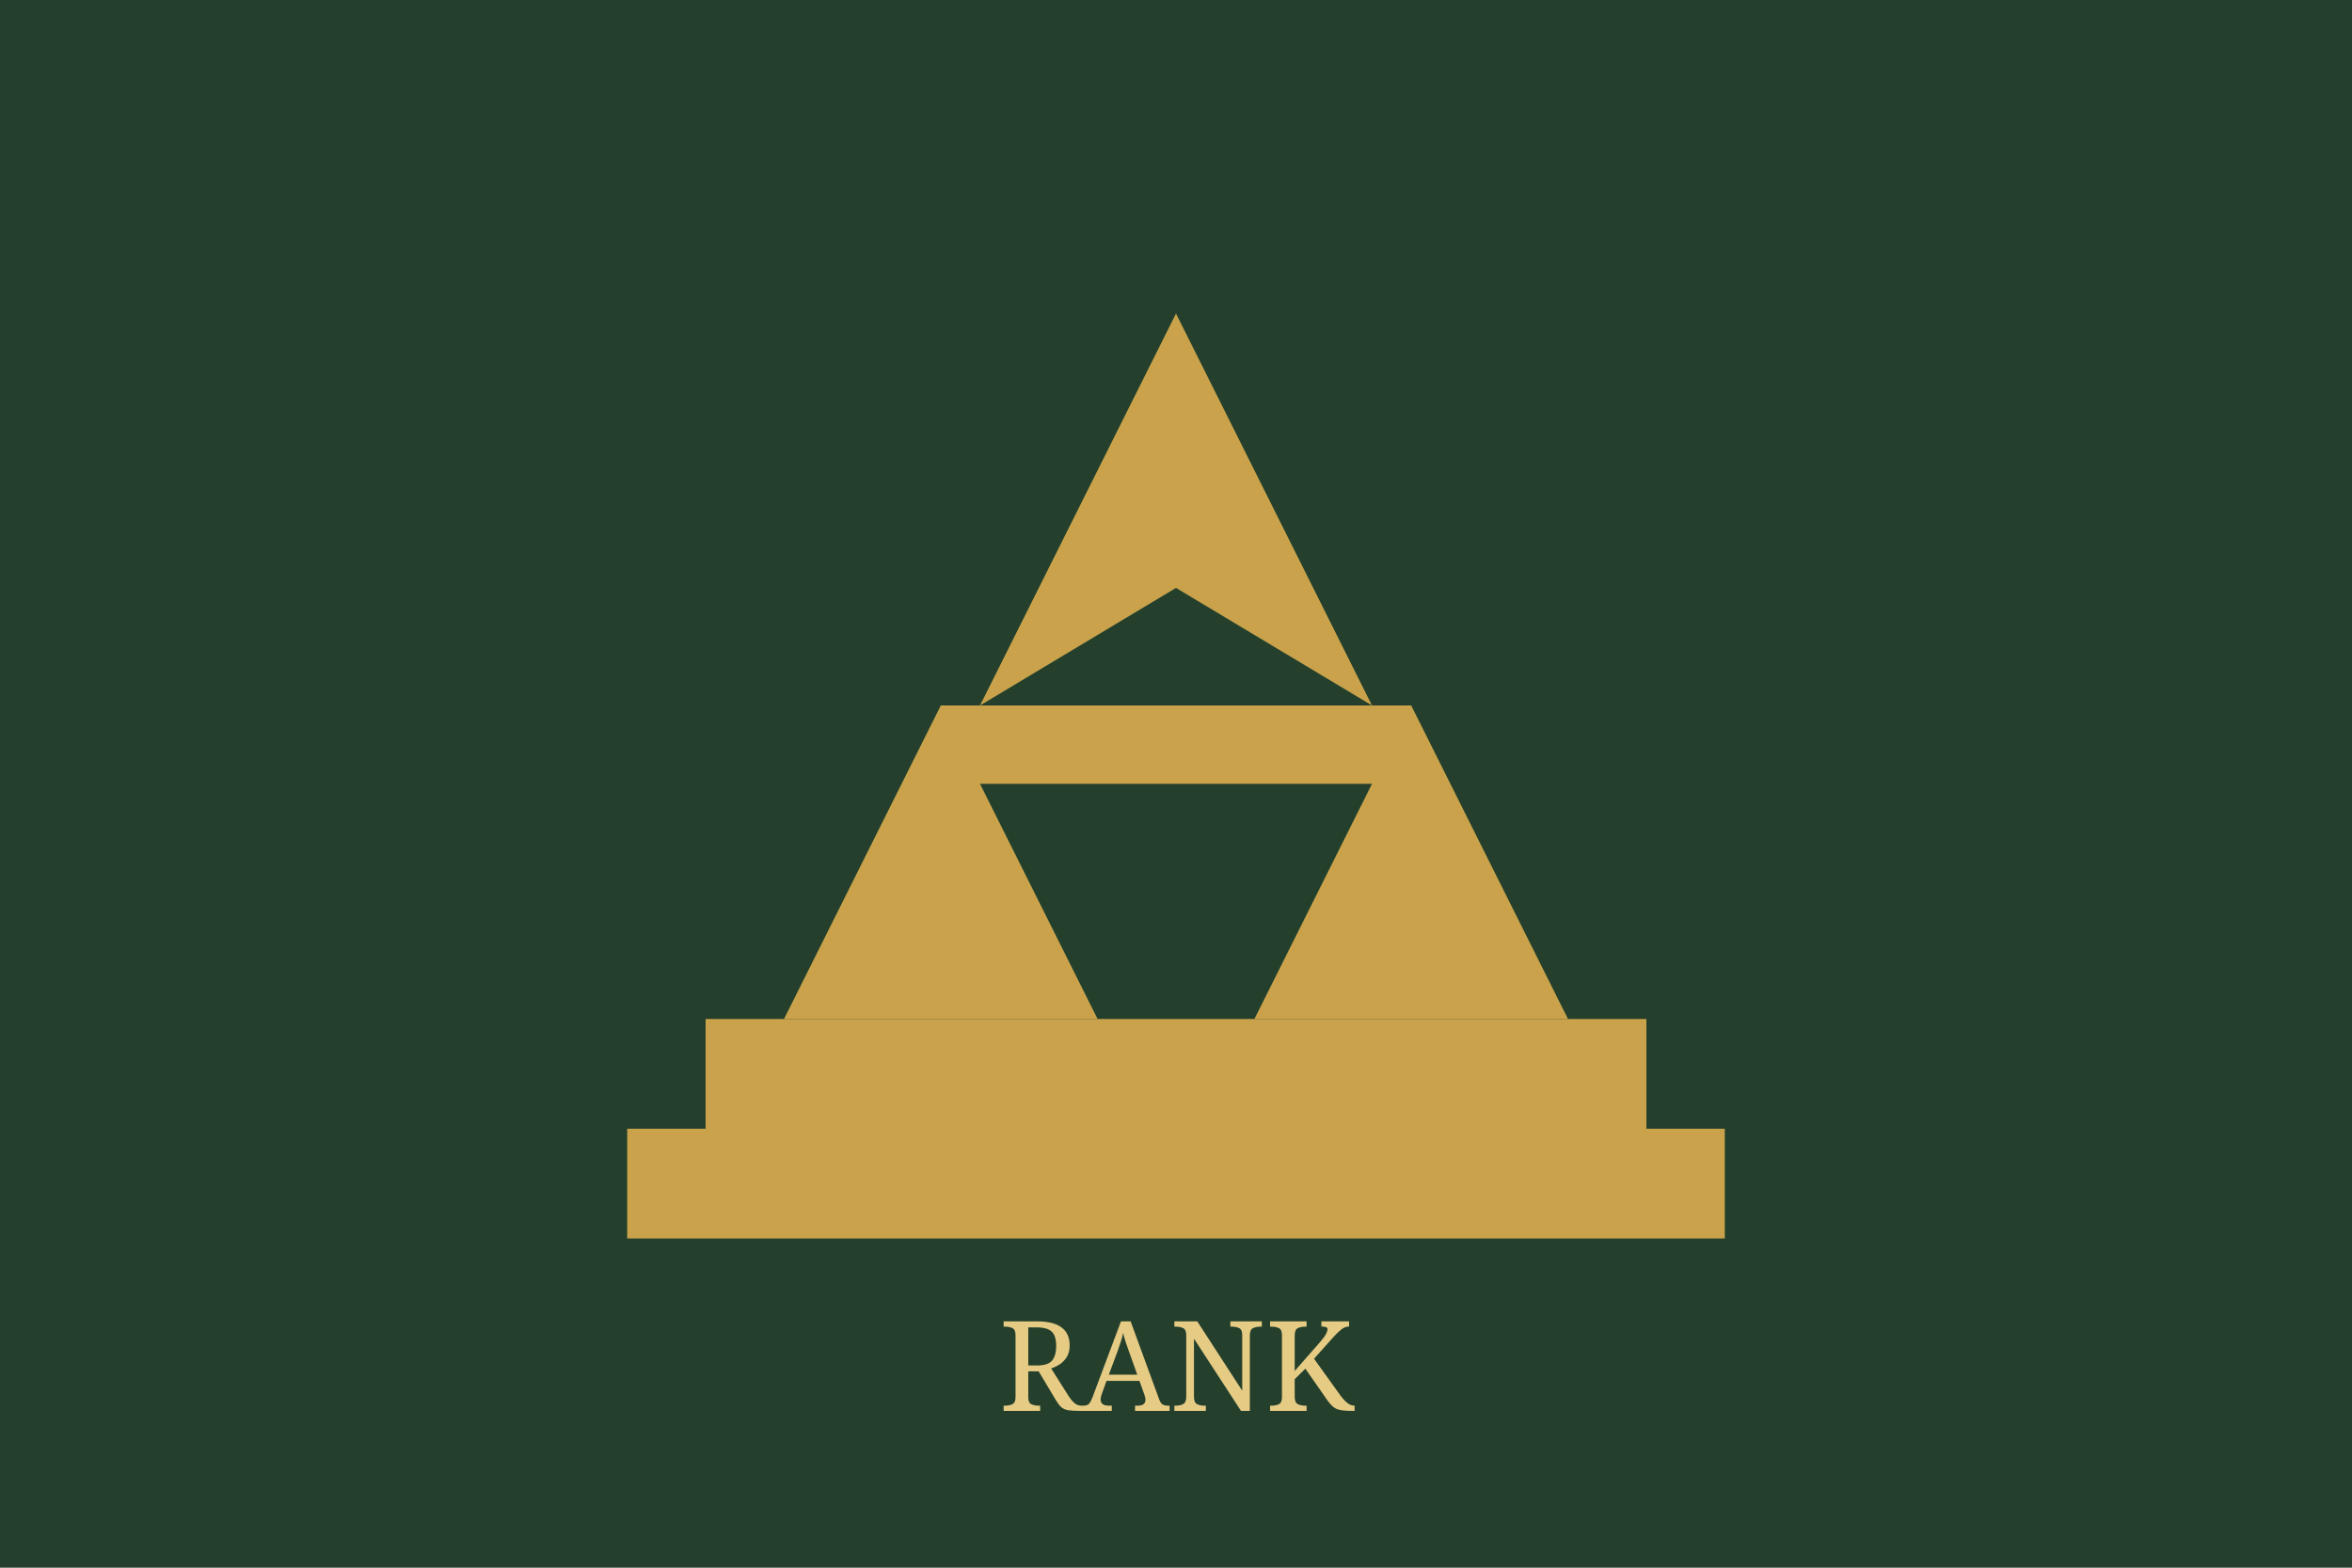
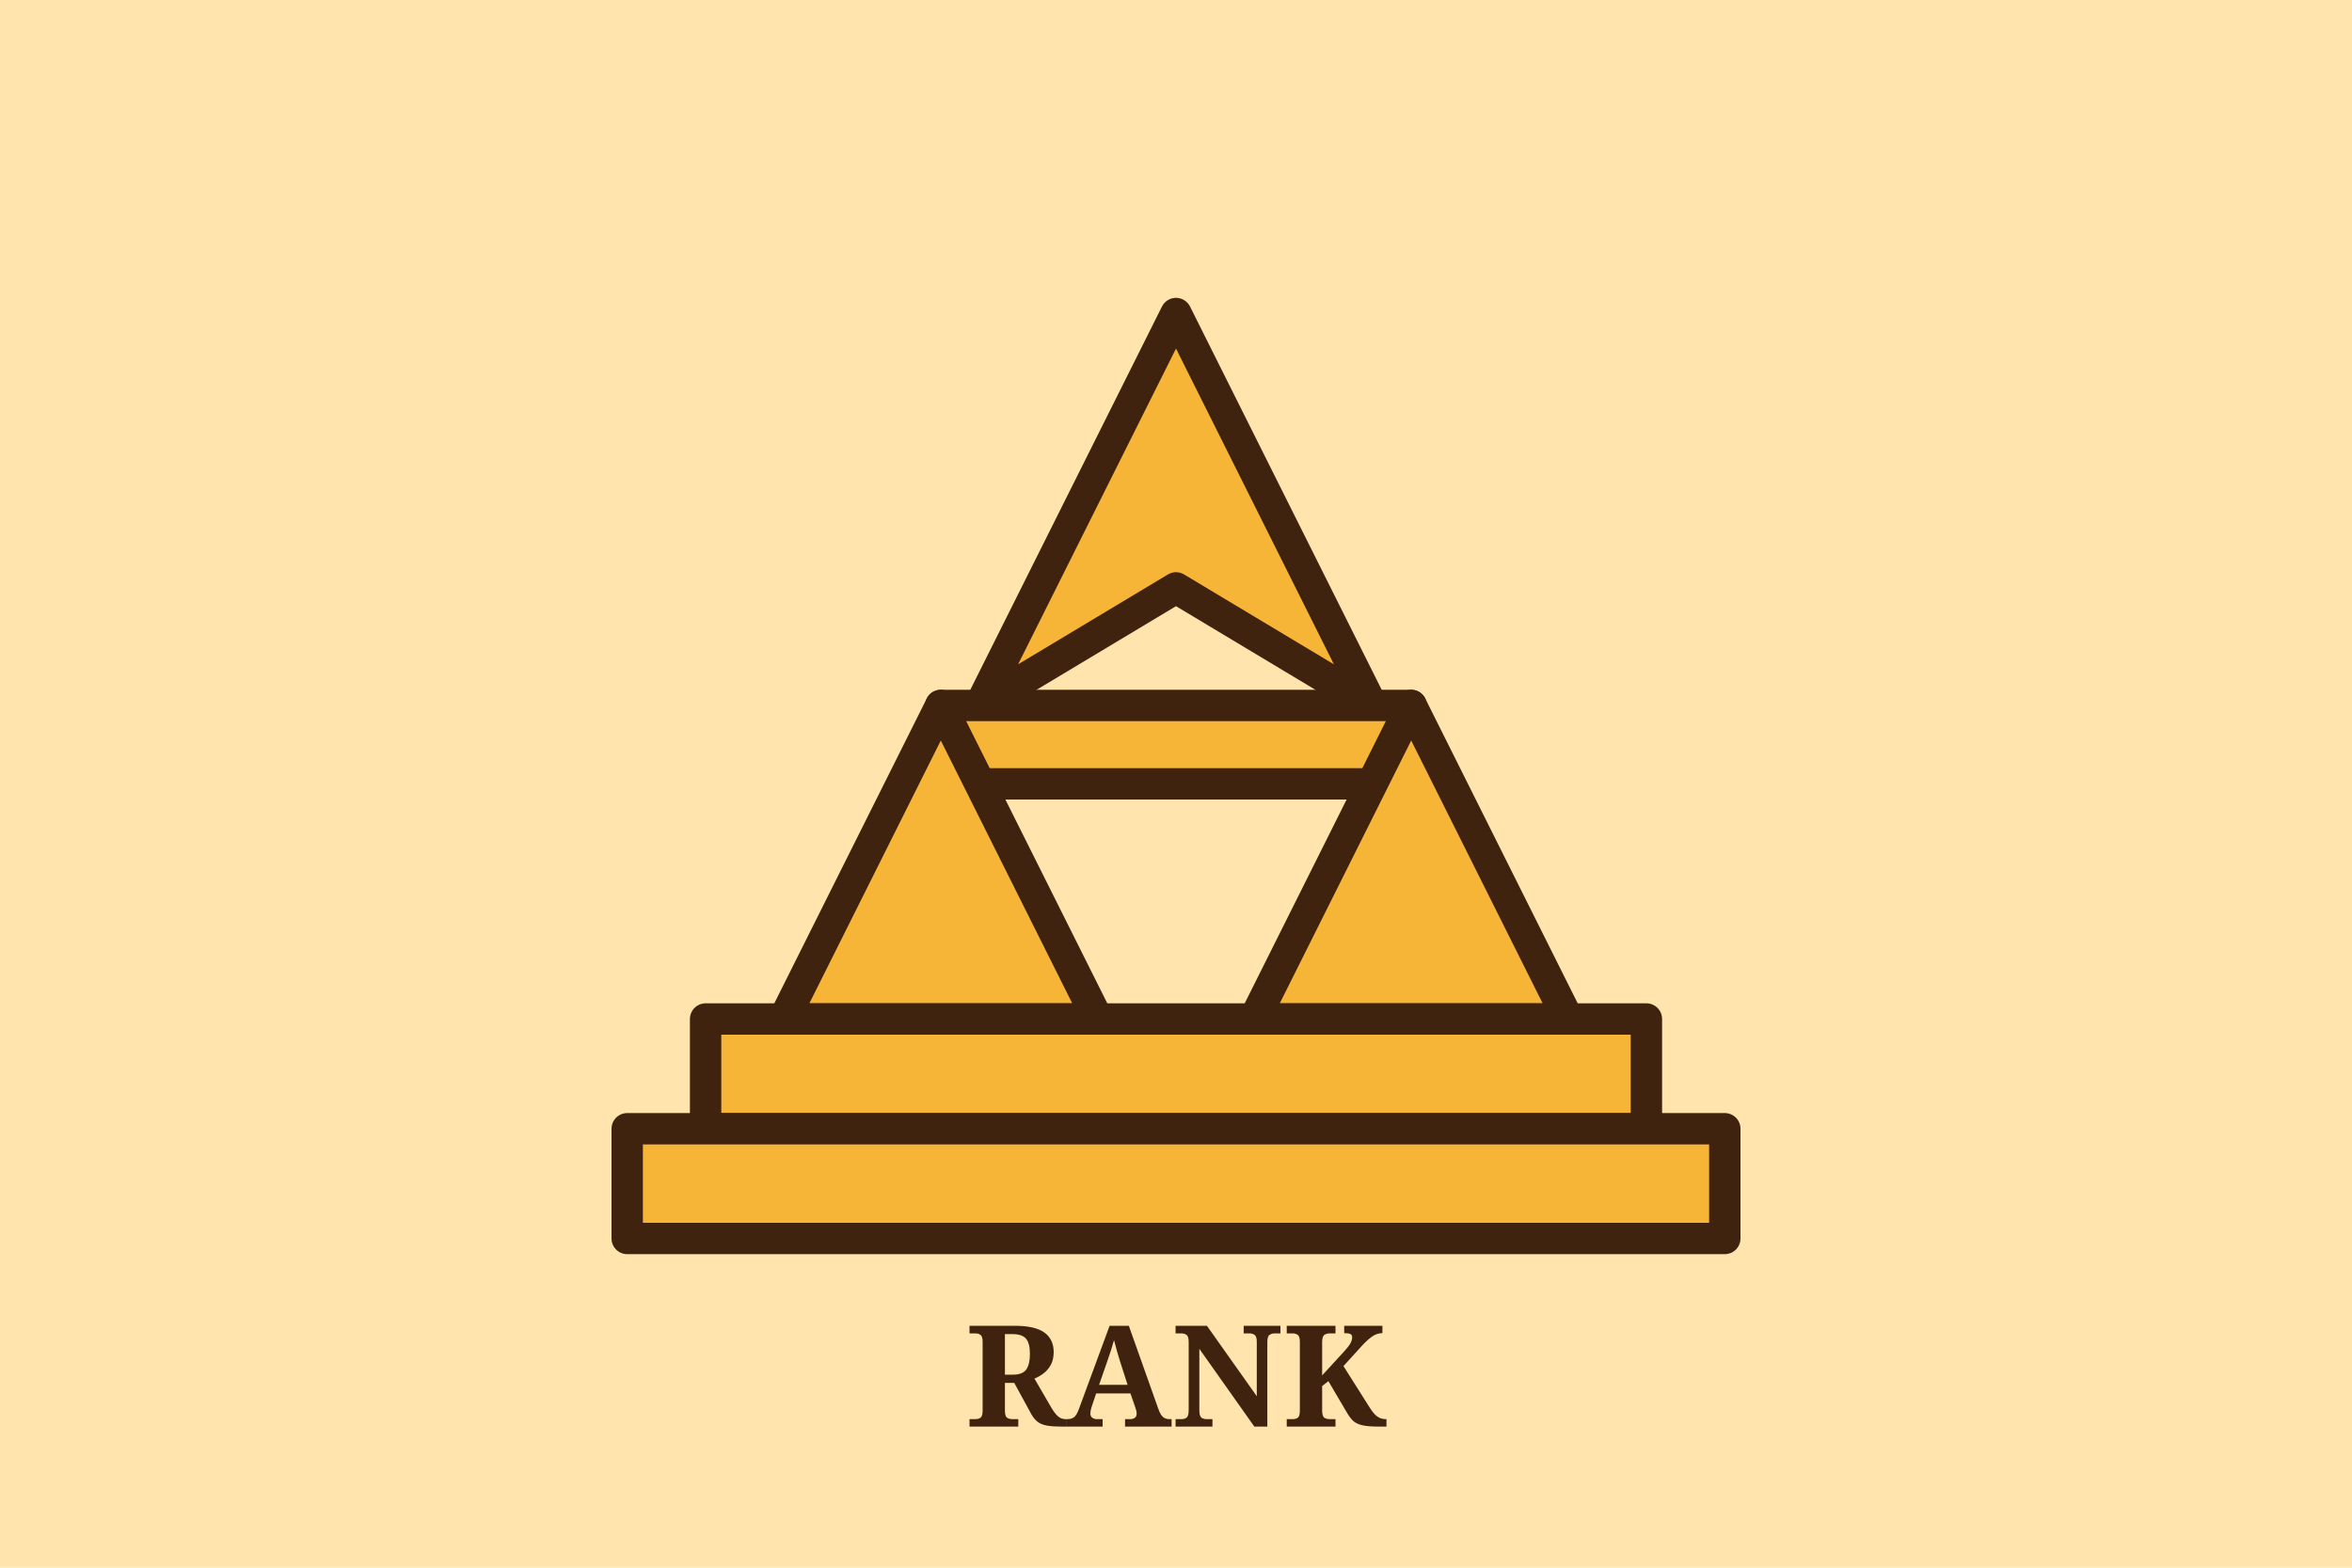
<svg xmlns="http://www.w3.org/2000/svg" viewBox="0 0 300 200">
-   <rect width="300" height="200" fill="#24402c" />
-   <g fill="#c9a24b">
+   <rect width="300" height="200" fill="#ffe4ad" />
+   <g fill="#f7b537" stroke="#40230f" stroke-width="4" stroke-linejoin="round">
    <path d="M150 40 L175 90 L150 75 L125 90 Z" />
    <rect x="120" y="90" width="60" height="10" />
    <path d="M100 130 L120 90 L140 130 Z" />
    <path d="M160 130 L180 90 L200 130 Z" />
    <rect x="90" y="130" width="120" height="14" />
    <rect x="80" y="144" width="140" height="14" />
  </g>
-   <text x="150" y="180" text-anchor="middle" font-family="Georgia, serif" font-size="16" fill="#e6cb84">RANK</text>
+   <text x="150" y="182" text-anchor="middle" font-family="Georgia, serif" font-weight="700" font-size="18" fill="#40230f">RANK</text>
</svg>
